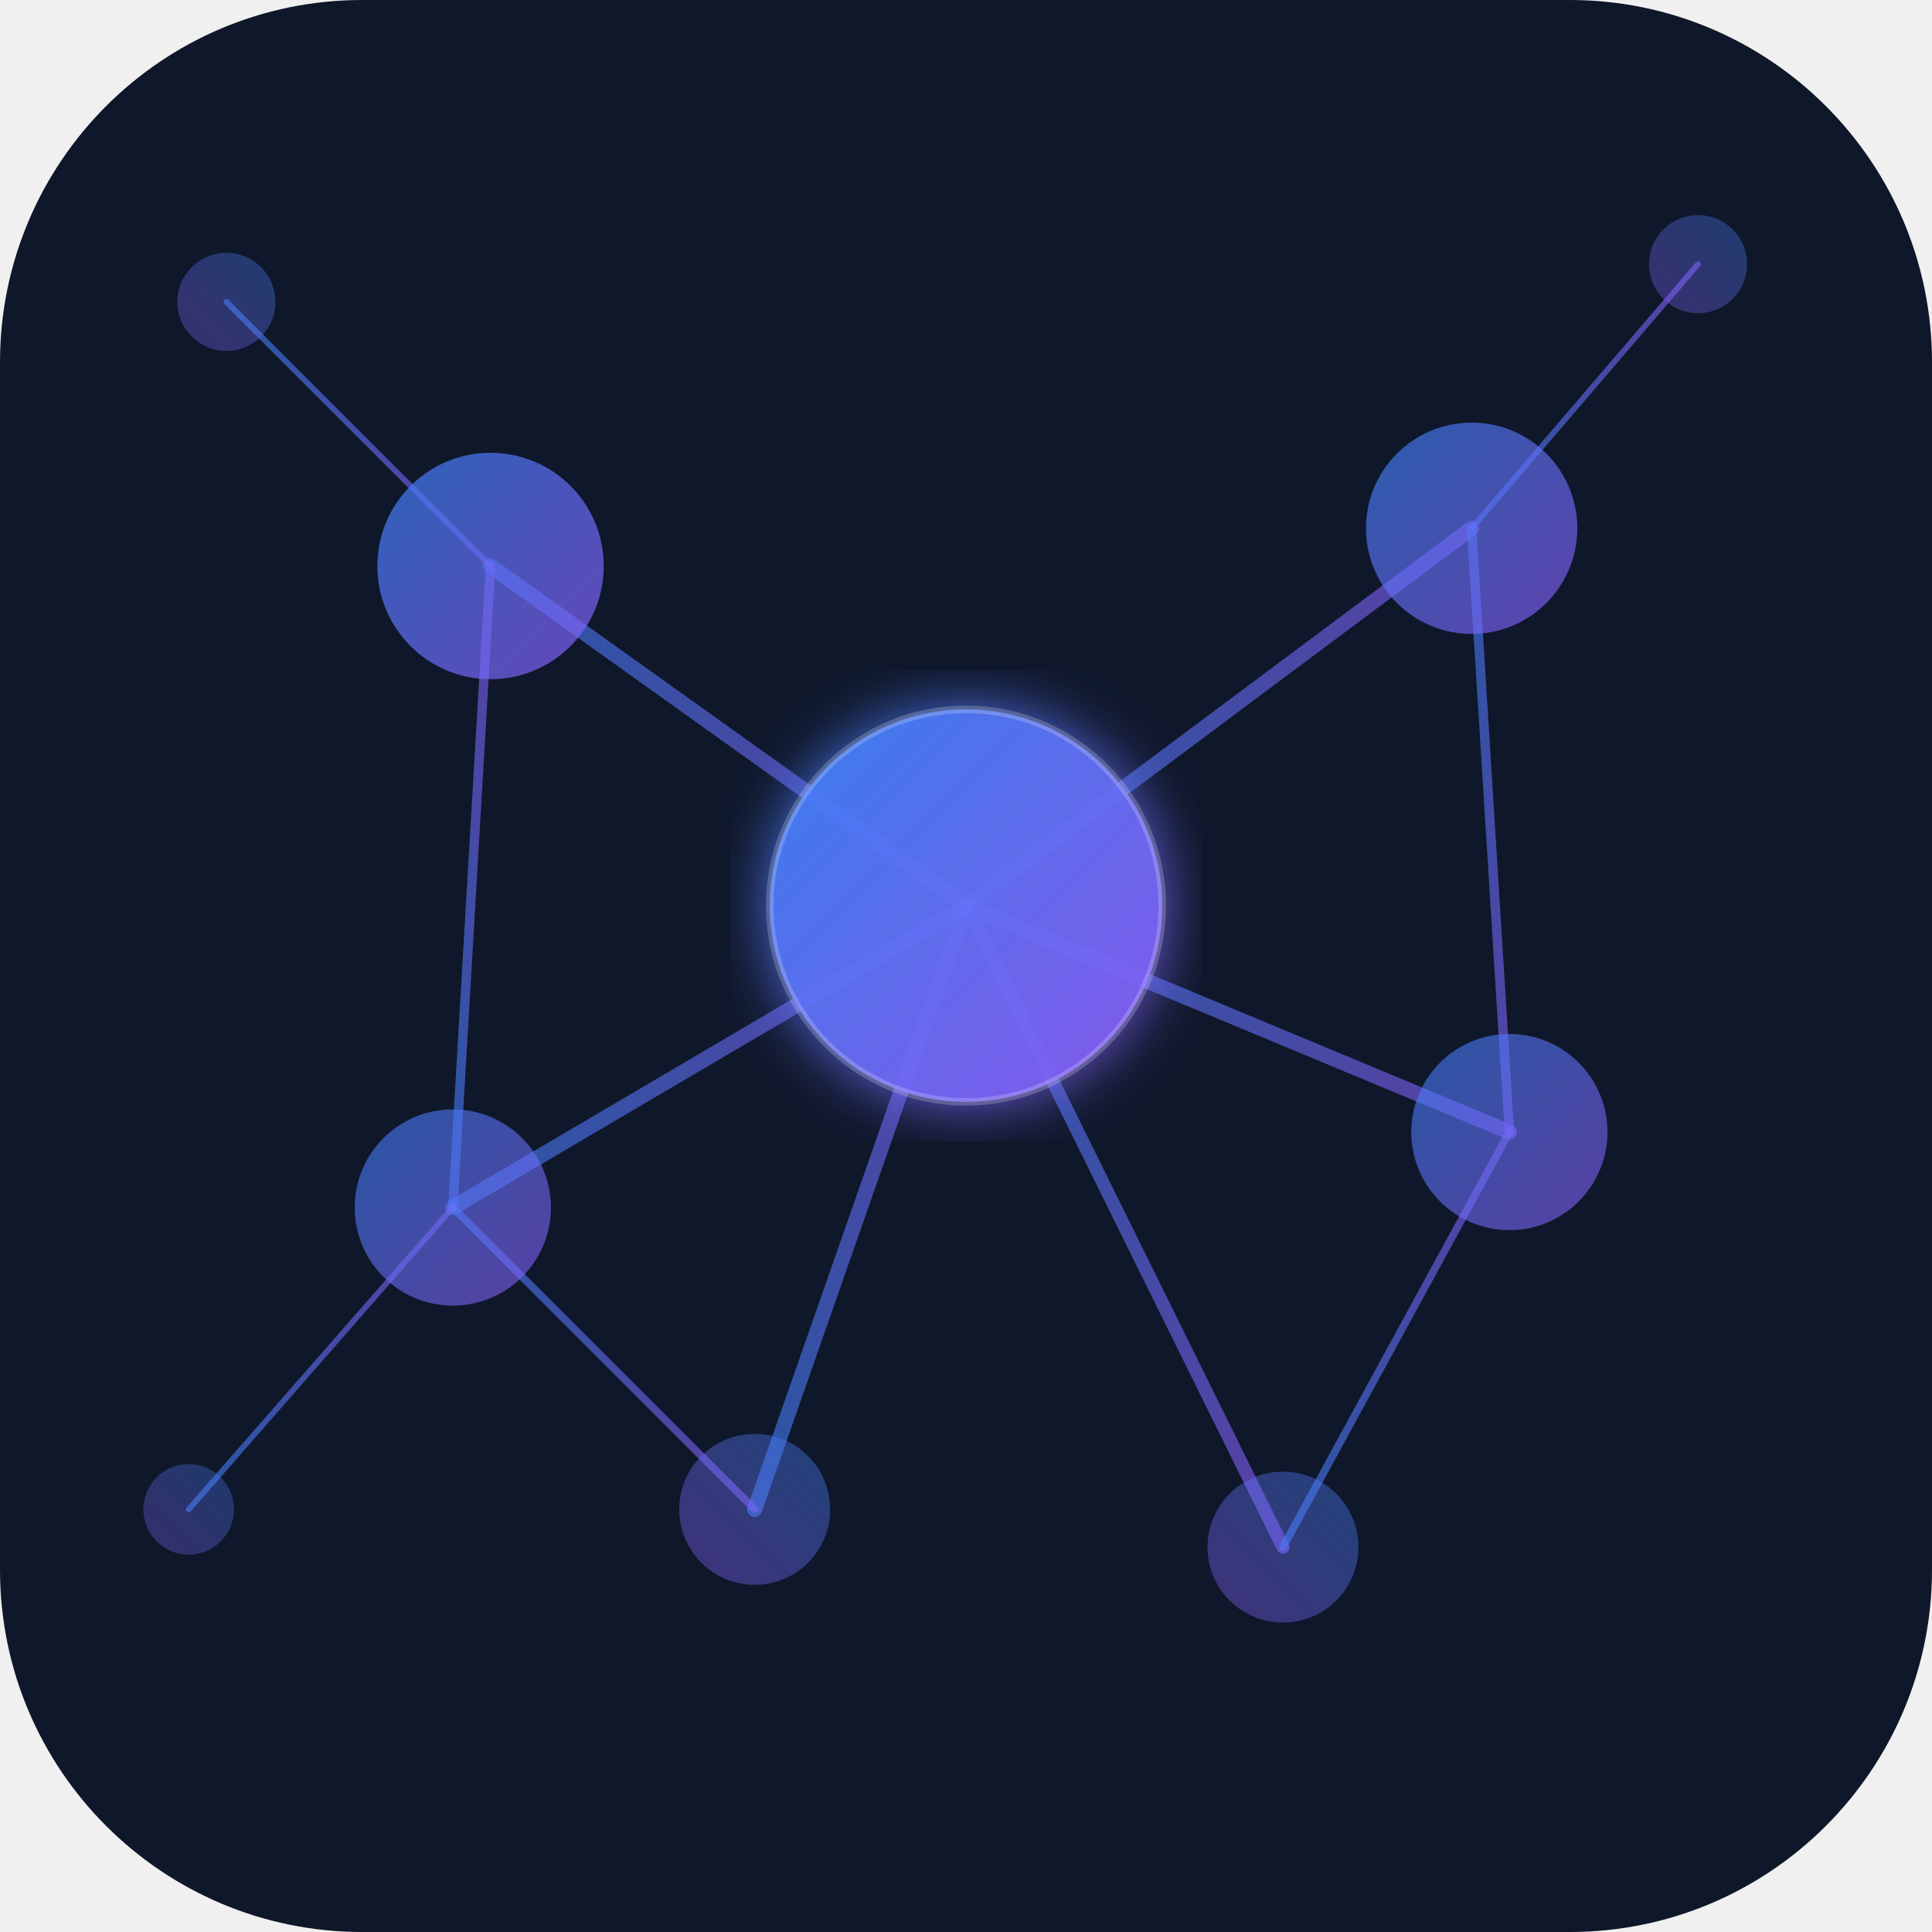
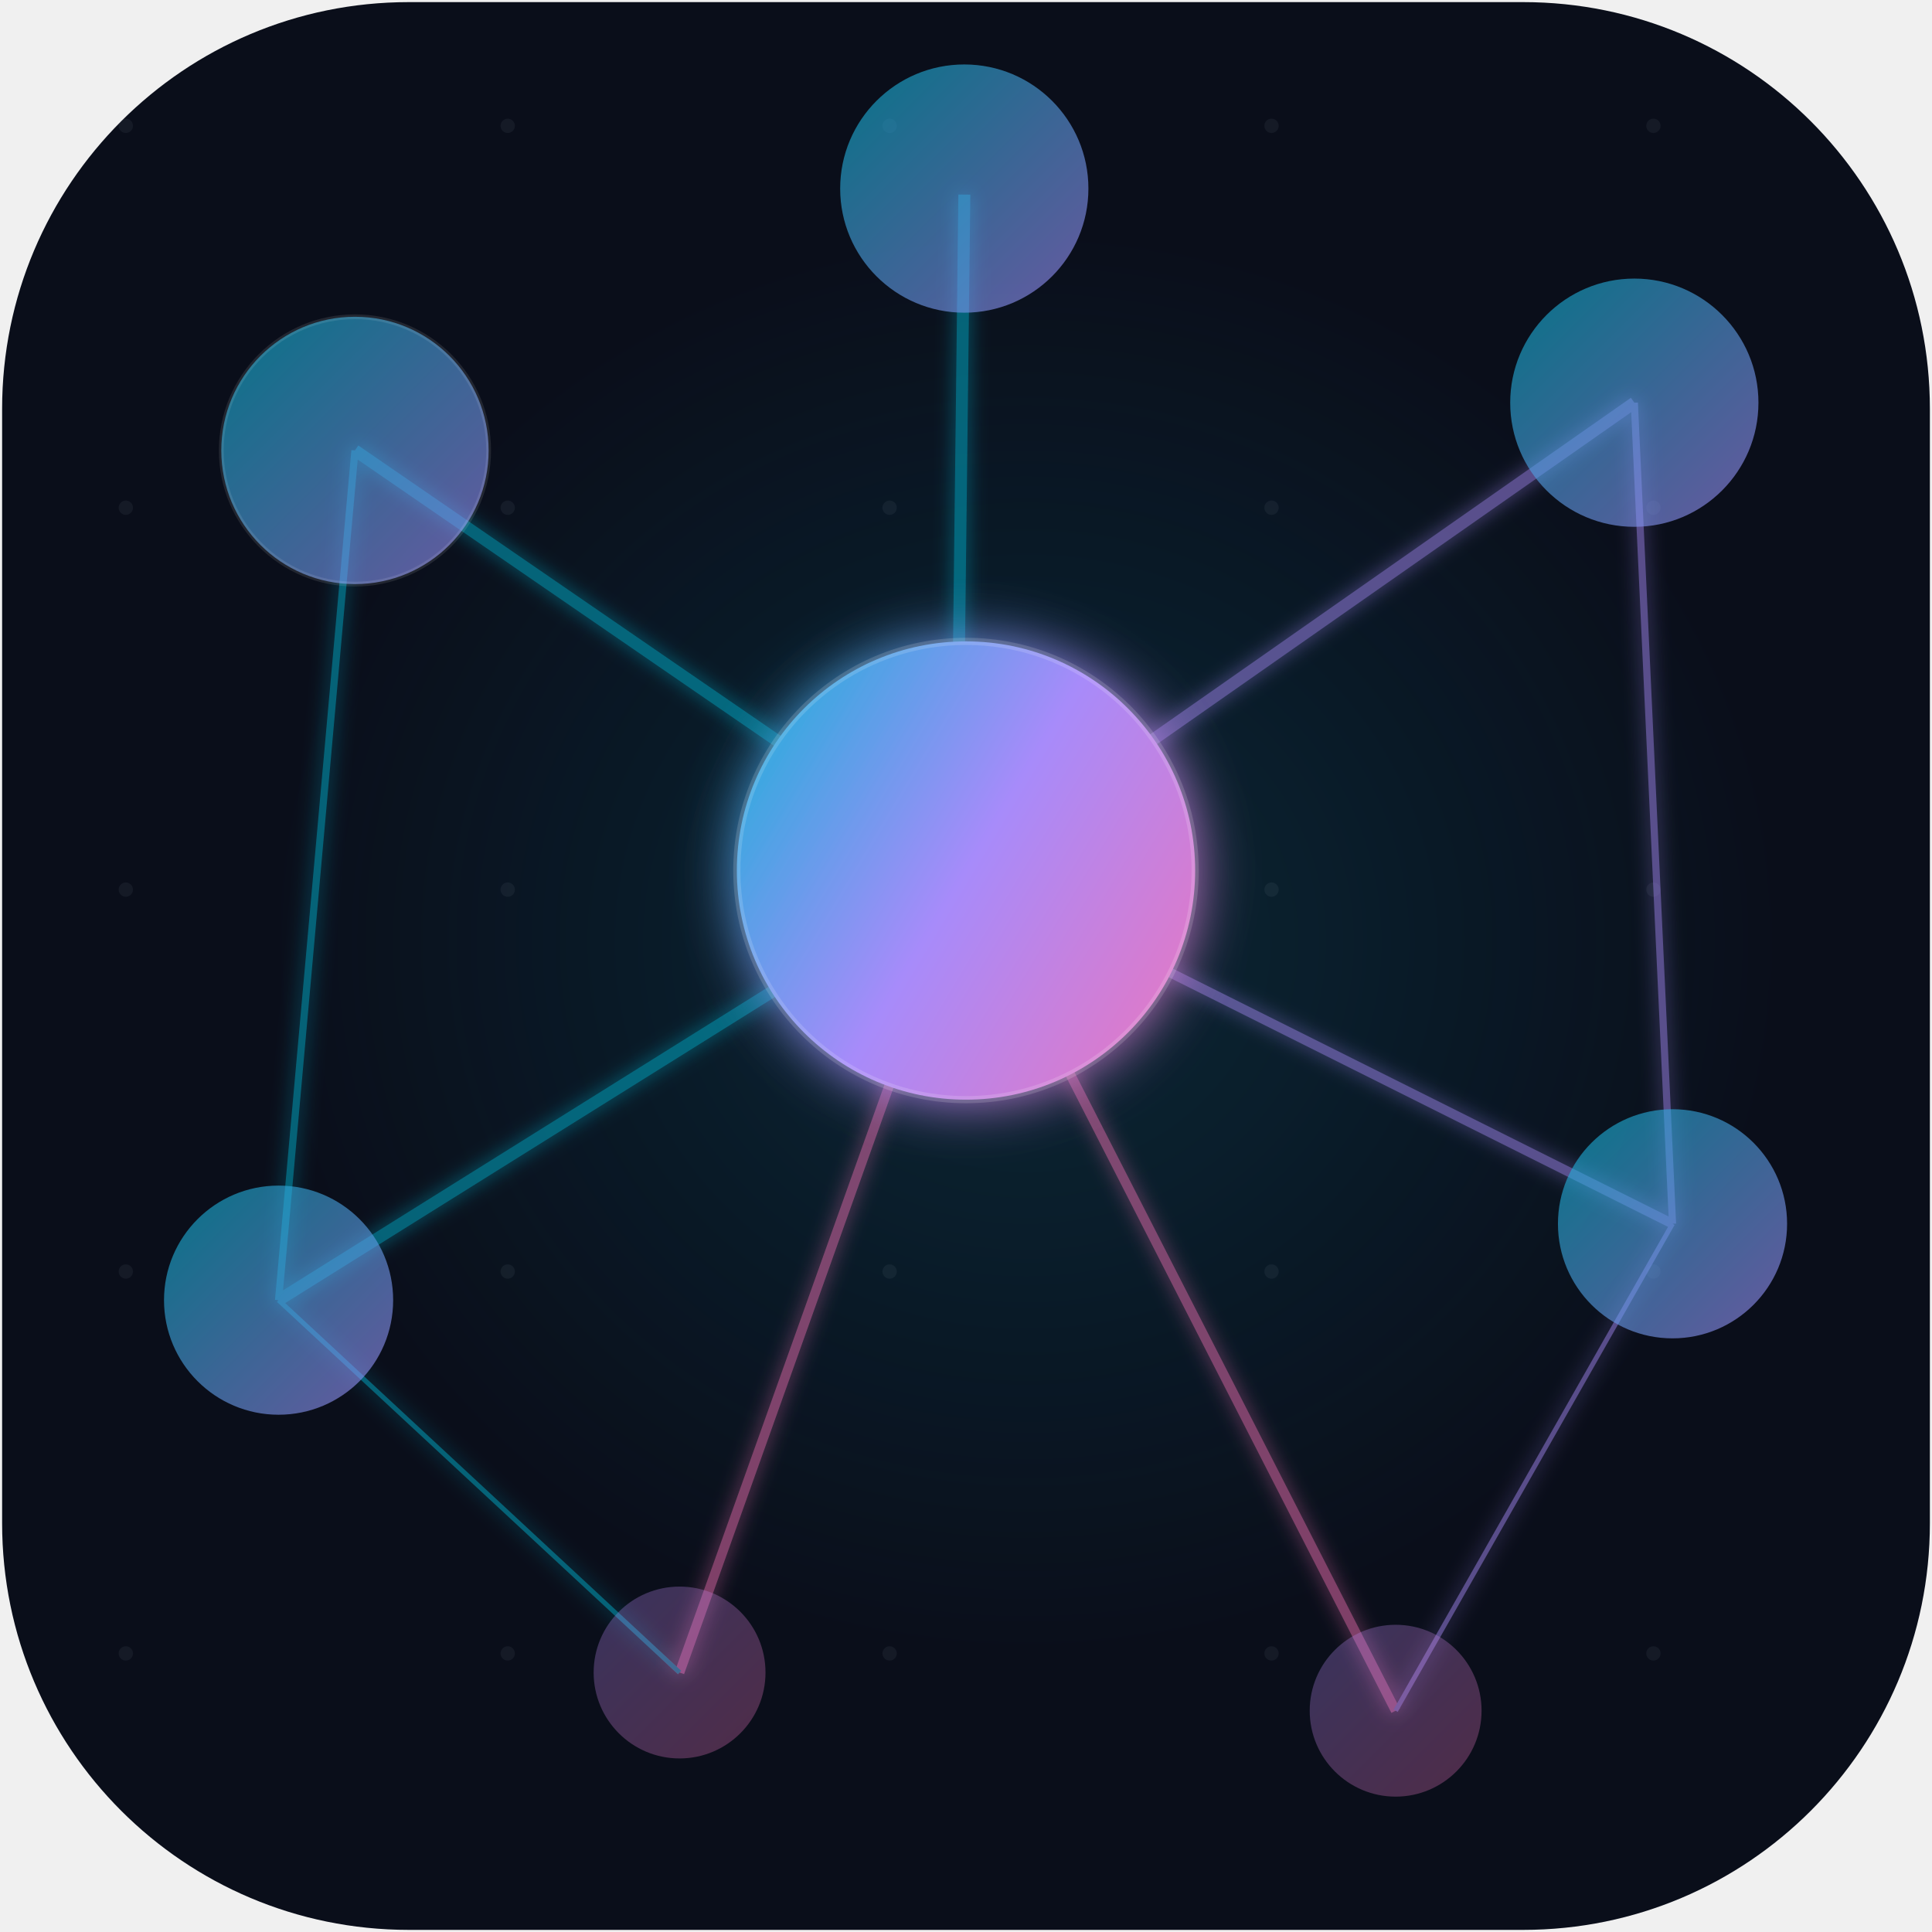
- <svg xmlns="http://www.w3.org/2000/svg" viewBox="0 0 512 512">
-   <defs>
-     <linearGradient id="grad" x1="0%" y1="0%" x2="100%" y2="100%">
-       <stop offset="0%" stop-color="#3b82f6" />
-       <stop offset="100%" stop-color="#8b5cf6" />
+ <svg xmlns="http://www.w3.org/2000/svg" xmlns:xlink="http://www.w3.org/1999/xlink" viewBox="0 0 512 512" version="1.1" id="svg146">
+   <defs id="defs38">
+     <linearGradient id="core" x1="193.6" y1="198.56" x2="318.4" y2="273.44" gradientUnits="userSpaceOnUse">
+       <stop offset="0%" stop-color="#06b6d4" id="stop2" />
+       <stop offset="50%" stop-color="#a78bfa" id="stop4" />
+       <stop offset="100%" stop-color="#f472b6" id="stop6" />
    </linearGradient>
-     <linearGradient id="grad2" x1="100%" y1="0%" x2="0%" y2="100%">
-       <stop offset="0%" stop-color="#3b82f6" stop-opacity="0.5" />
-       <stop offset="100%" stop-color="#8b5cf6" stop-opacity="0.5" />
+     <linearGradient id="mid" x1="0%" y1="0%" x2="100%" y2="100%">
+       <stop offset="0%" stop-color="#06b6d4" stop-opacity="0.6" id="stop9" />
+       <stop offset="100%" stop-color="#a78bfa" stop-opacity="0.6" id="stop11" />
    </linearGradient>
-     <linearGradient id="edgeGrad" x1="0%" y1="0%" x2="100%" y2="0%">
-       <stop offset="0%" stop-color="#3b82f6" stop-opacity="0.6" />
-       <stop offset="100%" stop-color="#8b5cf6" stop-opacity="0.6" />
+     <linearGradient id="faint" x1="0%" y1="0%" x2="100%" y2="100%">
+       <stop offset="0%" stop-color="#a78bfa" stop-opacity="0.3" id="stop14" />
+       <stop offset="100%" stop-color="#f472b6" stop-opacity="0.3" id="stop16" />
    </linearGradient>
-     <filter id="glow">
-       <feGaussianBlur stdDeviation="8" result="blur" />
-       <feComposite in="SourceGraphic" in2="blur" operator="over" />
+     <radialGradient id="glow" cx="244.086" cy="230.738" r="188.786" gradientTransform="matrix(0.8410521,0,0,0.7918494,63.32015,68.19902)" fx="244.086" fy="230.738" gradientUnits="userSpaceOnUse">
+       <stop offset="0%" stop-color="#06b6d4" stop-opacity="0.15" id="stop19" />
+       <stop offset="100%" stop-color="#06b6d4" stop-opacity="0" id="stop21" />
+     </radialGradient>
+     <filter id="softglow" x="-0.15" y="-0.15" width="1.3" height="1.3">
+       <feGaussianBlur stdDeviation="6" result="blur" id="feGaussianBlur24" />
+       <feComposite in="SourceGraphic" in2="blur" operator="over" id="feComposite26" />
    </filter>
+     <filter id="edgeglow" x="-0.019" y="-0.015" width="1.038" height="1.032">
+       <feGaussianBlur in="SourceGraphic" stdDeviation="2" result="blur" id="feGaussianBlur29" />
+       <feMerge id="feMerge35">
+         <feMergeNode in="blur" id="feMergeNode31" />
+         <feMergeNode in="SourceGraphic" id="feMergeNode33" />
+       </feMerge>
+     </filter>
+     <linearGradient id="mid-3" x1="370" y1="112" x2="422" y2="164" gradientUnits="userSpaceOnUse" gradientTransform="translate(-140.3579,-44.85479)">
+       <stop offset="0%" stop-color="#06b6d4" stop-opacity="0.6" id="stop9-6" />
+       <stop offset="100%" stop-color="#a78bfa" stop-opacity="0.6" id="stop11-7" />
+     </linearGradient>
+     <linearGradient xlink:href="#mid" id="linearGradient2704" x1="100" y1="120" x2="156" y2="176" gradientUnits="userSpaceOnUse" />
+     <linearGradient xlink:href="#mid" id="linearGradient2706" x1="370" y1="112" x2="422" y2="164" gradientUnits="userSpaceOnUse" />
+     <linearGradient xlink:href="#mid" id="linearGradient2708" x1="88" y1="302" x2="136" y2="350" gradientUnits="userSpaceOnUse" />
+     <linearGradient xlink:href="#mid" id="linearGradient2710" x1="380" y1="286" x2="428" y2="334" gradientUnits="userSpaceOnUse" />
+     <linearGradient xlink:href="#faint" id="linearGradient2712" x1="178" y1="386" x2="214" y2="422" gradientUnits="userSpaceOnUse" />
+     <linearGradient xlink:href="#faint" id="linearGradient2714" x1="328" y1="394" x2="364" y2="430" gradientUnits="userSpaceOnUse" />
  </defs>
-   <rect width="512" height="512" rx="96" fill="#0f172a" />
-   <line x1="256" y1="240" x2="130" y2="150" stroke="url(#edgeGrad)" stroke-width="4" stroke-linecap="round" />
-   <line x1="256" y1="240" x2="390" y2="140" stroke="url(#edgeGrad)" stroke-width="4" stroke-linecap="round" />
-   <line x1="256" y1="240" x2="120" y2="320" stroke="url(#edgeGrad)" stroke-width="4" stroke-linecap="round" />
-   <line x1="256" y1="240" x2="400" y2="300" stroke="url(#edgeGrad)" stroke-width="4" stroke-linecap="round" />
-   <line x1="256" y1="240" x2="200" y2="400" stroke="url(#edgeGrad)" stroke-width="4" stroke-linecap="round" />
-   <line x1="256" y1="240" x2="340" y2="410" stroke="url(#edgeGrad)" stroke-width="3.5" stroke-linecap="round" />
-   <line x1="130" y1="150" x2="120" y2="320" stroke="url(#edgeGrad)" stroke-width="2.5" stroke-linecap="round" />
-   <line x1="390" y1="140" x2="400" y2="300" stroke="url(#edgeGrad)" stroke-width="2.5" stroke-linecap="round" />
-   <line x1="200" y1="400" x2="120" y2="320" stroke="url(#edgeGrad)" stroke-width="2" stroke-linecap="round" />
-   <line x1="340" y1="410" x2="400" y2="300" stroke="url(#edgeGrad)" stroke-width="2" stroke-linecap="round" />
-   <line x1="130" y1="150" x2="60" y2="80" stroke="url(#edgeGrad)" stroke-width="1.5" stroke-linecap="round" />
-   <line x1="390" y1="140" x2="450" y2="70" stroke="url(#edgeGrad)" stroke-width="1.5" stroke-linecap="round" />
-   <line x1="120" y1="320" x2="50" y2="400" stroke="url(#edgeGrad)" stroke-width="1.5" stroke-linecap="round" />
-   <circle cx="256" cy="240" r="52" fill="url(#grad)" filter="url(#glow)" opacity="0.95" />
-   <circle cx="256" cy="240" r="52" fill="none" stroke="white" stroke-width="2" opacity="0.2" />
-   <circle cx="130" cy="150" r="30" fill="url(#grad)" opacity="0.7" />
-   <circle cx="390" cy="140" r="28" fill="url(#grad)" opacity="0.65" />
-   <circle cx="120" cy="320" r="26" fill="url(#grad)" opacity="0.6" />
-   <circle cx="400" cy="300" r="26" fill="url(#grad)" opacity="0.6" />
-   <circle cx="200" cy="400" r="20" fill="url(#grad2)" opacity="0.8" />
-   <circle cx="340" cy="410" r="20" fill="url(#grad2)" opacity="0.8" />
-   <circle cx="60" cy="80" r="13" fill="url(#grad2)" opacity="0.7" />
-   <circle cx="450" cy="70" r="13" fill="url(#grad2)" opacity="0.7" />
-   <circle cx="50" cy="400" r="12" fill="url(#grad2)" opacity="0.65" />
+   <g id="g443">
+     <g id="g2702" transform="matrix(1.265096,0,0,1.265096,-67.86459,-67.86459)">
+       <rect width="403.825" height="403.825" rx="85.182" fill="#0a0e1a" id="rect40" x="54.087" y="54.087" style="stroke-width:0.789" />
+       <ellipse cx="268.61" cy="264.197" rx="176.421" ry="166.1" fill="url(#glow)" id="ellipse42" style="fill:url(#glow);stroke-width:0.816" />
+       <g opacity="0.08" fill="#94a3b8" id="g92">
+         <circle cx="80" cy="80" r="1.5" id="circle44" />
+         <circle cx="160" cy="80" r="1.5" id="circle46" />
+         <circle cx="240" cy="80" r="1.5" id="circle48" />
+         <circle cx="320" cy="80" r="1.5" id="circle50" />
+         <circle cx="400" cy="80" r="1.5" id="circle52" />
+         <circle cx="80" cy="160" r="1.5" id="circle54" />
+         <circle cx="160" cy="160" r="1.5" id="circle56" />
+         <circle cx="240" cy="160" r="1.5" id="circle58" />
+         <circle cx="320" cy="160" r="1.5" id="circle60" />
+         <circle cx="400" cy="160" r="1.5" id="circle62" />
+         <circle cx="80" cy="240" r="1.5" id="circle64" />
+         <circle cx="160" cy="240" r="1.5" id="circle66" />
+         <circle cx="320" cy="240" r="1.5" id="circle68" />
+         <circle cx="400" cy="240" r="1.5" id="circle70" />
+         <circle cx="80" cy="320" r="1.5" id="circle72" />
+         <circle cx="160" cy="320" r="1.5" id="circle74" />
+         <circle cx="240" cy="320" r="1.5" id="circle76" />
+         <circle cx="320" cy="320" r="1.5" id="circle78" />
+         <circle cx="400" cy="320" r="1.5" id="circle80" />
+         <circle cx="80" cy="400" r="1.5" id="circle82" />
+         <circle cx="160" cy="400" r="1.5" id="circle84" />
+         <circle cx="240" cy="400" r="1.5" id="circle86" />
+         <circle cx="320" cy="400" r="1.5" id="circle88" />
+         <circle cx="400" cy="400" r="1.5" id="circle90" />
+       </g>
+       <g filter="url(#edgeglow)" opacity="0.5" id="g120">
+         <line x1="256" y1="236" x2="128" y2="148" stroke="#06b6d4" stroke-width="2.5" id="line94" />
+         <line x1="256" y1="236" x2="396" y2="138" stroke="#a78bfa" stroke-width="2.5" id="line96" />
+         <line x1="256" y1="236" x2="112" y2="326" stroke="#06b6d4" stroke-width="2.5" id="line98" />
+         <line x1="256" y1="236" x2="404" y2="310" stroke="#a78bfa" stroke-width="2" id="line100" />
+         <line x1="256" y1="236" x2="196" y2="404" stroke="#f472b6" stroke-width="2" id="line102" />
+         <line x1="256" y1="236" x2="346" y2="412" stroke="#f472b6" stroke-width="2" id="line104" />
+         <line x1="128" y1="148" x2="112" y2="326" stroke="#06b6d4" stroke-width="1.5" id="line106" />
+         <line x1="396" y1="138" x2="404" y2="310" stroke="#a78bfa" stroke-width="1.5" id="line108" />
+         <line x1="196" y1="404" x2="112" y2="326" stroke="#06b6d4" stroke-width="1" id="line110" />
+         <line x1="346" y1="412" x2="404" y2="310" stroke="#a78bfa" stroke-width="1" id="line112" />
+         <line x1="253.821" y1="249.726" x2="255.653" y2="94.405" stroke="#06b6d4" stroke-width="2.5" id="line540" />
+       </g>
+       <circle cx="256" cy="236" r="48" fill="url(#core)" filter="url(#softglow)" id="circle122" style="fill:url(#core)" />
+       <circle cx="256" cy="236" fill="none" stroke="#ffffff" stroke-width="1.5" opacity="0.15" id="circle124" r="48" />
+       <circle cx="128" cy="148" fill="url(#mid)" id="circle126" r="28" style="fill:url(#linearGradient2704)" />
+       <circle cx="128" cy="148" fill="none" stroke="#ffffff" stroke-width="1" opacity="0.1" id="circle128" r="28" />
+       <circle cx="396" cy="138" fill="url(#mid)" id="circle130" r="26" style="fill:url(#linearGradient2706)" />
+       <circle cx="255.642" cy="93.145" fill="url(#mid)" id="circle130-5" style="fill:url(#mid-3)" r="26" />
+       <circle cx="112" cy="326" fill="url(#mid)" id="circle132" r="24" style="fill:url(#linearGradient2708)" />
+       <circle cx="404" cy="310" fill="url(#mid)" id="circle134" r="24" style="fill:url(#linearGradient2710)" />
+       <circle cx="196" cy="404" fill="url(#faint)" id="circle136" r="18" style="fill:url(#linearGradient2712)" />
+       <circle cx="346" cy="412" fill="url(#faint)" id="circle138" r="18" style="fill:url(#linearGradient2714)" />
+     </g>
+   </g>
</svg>
